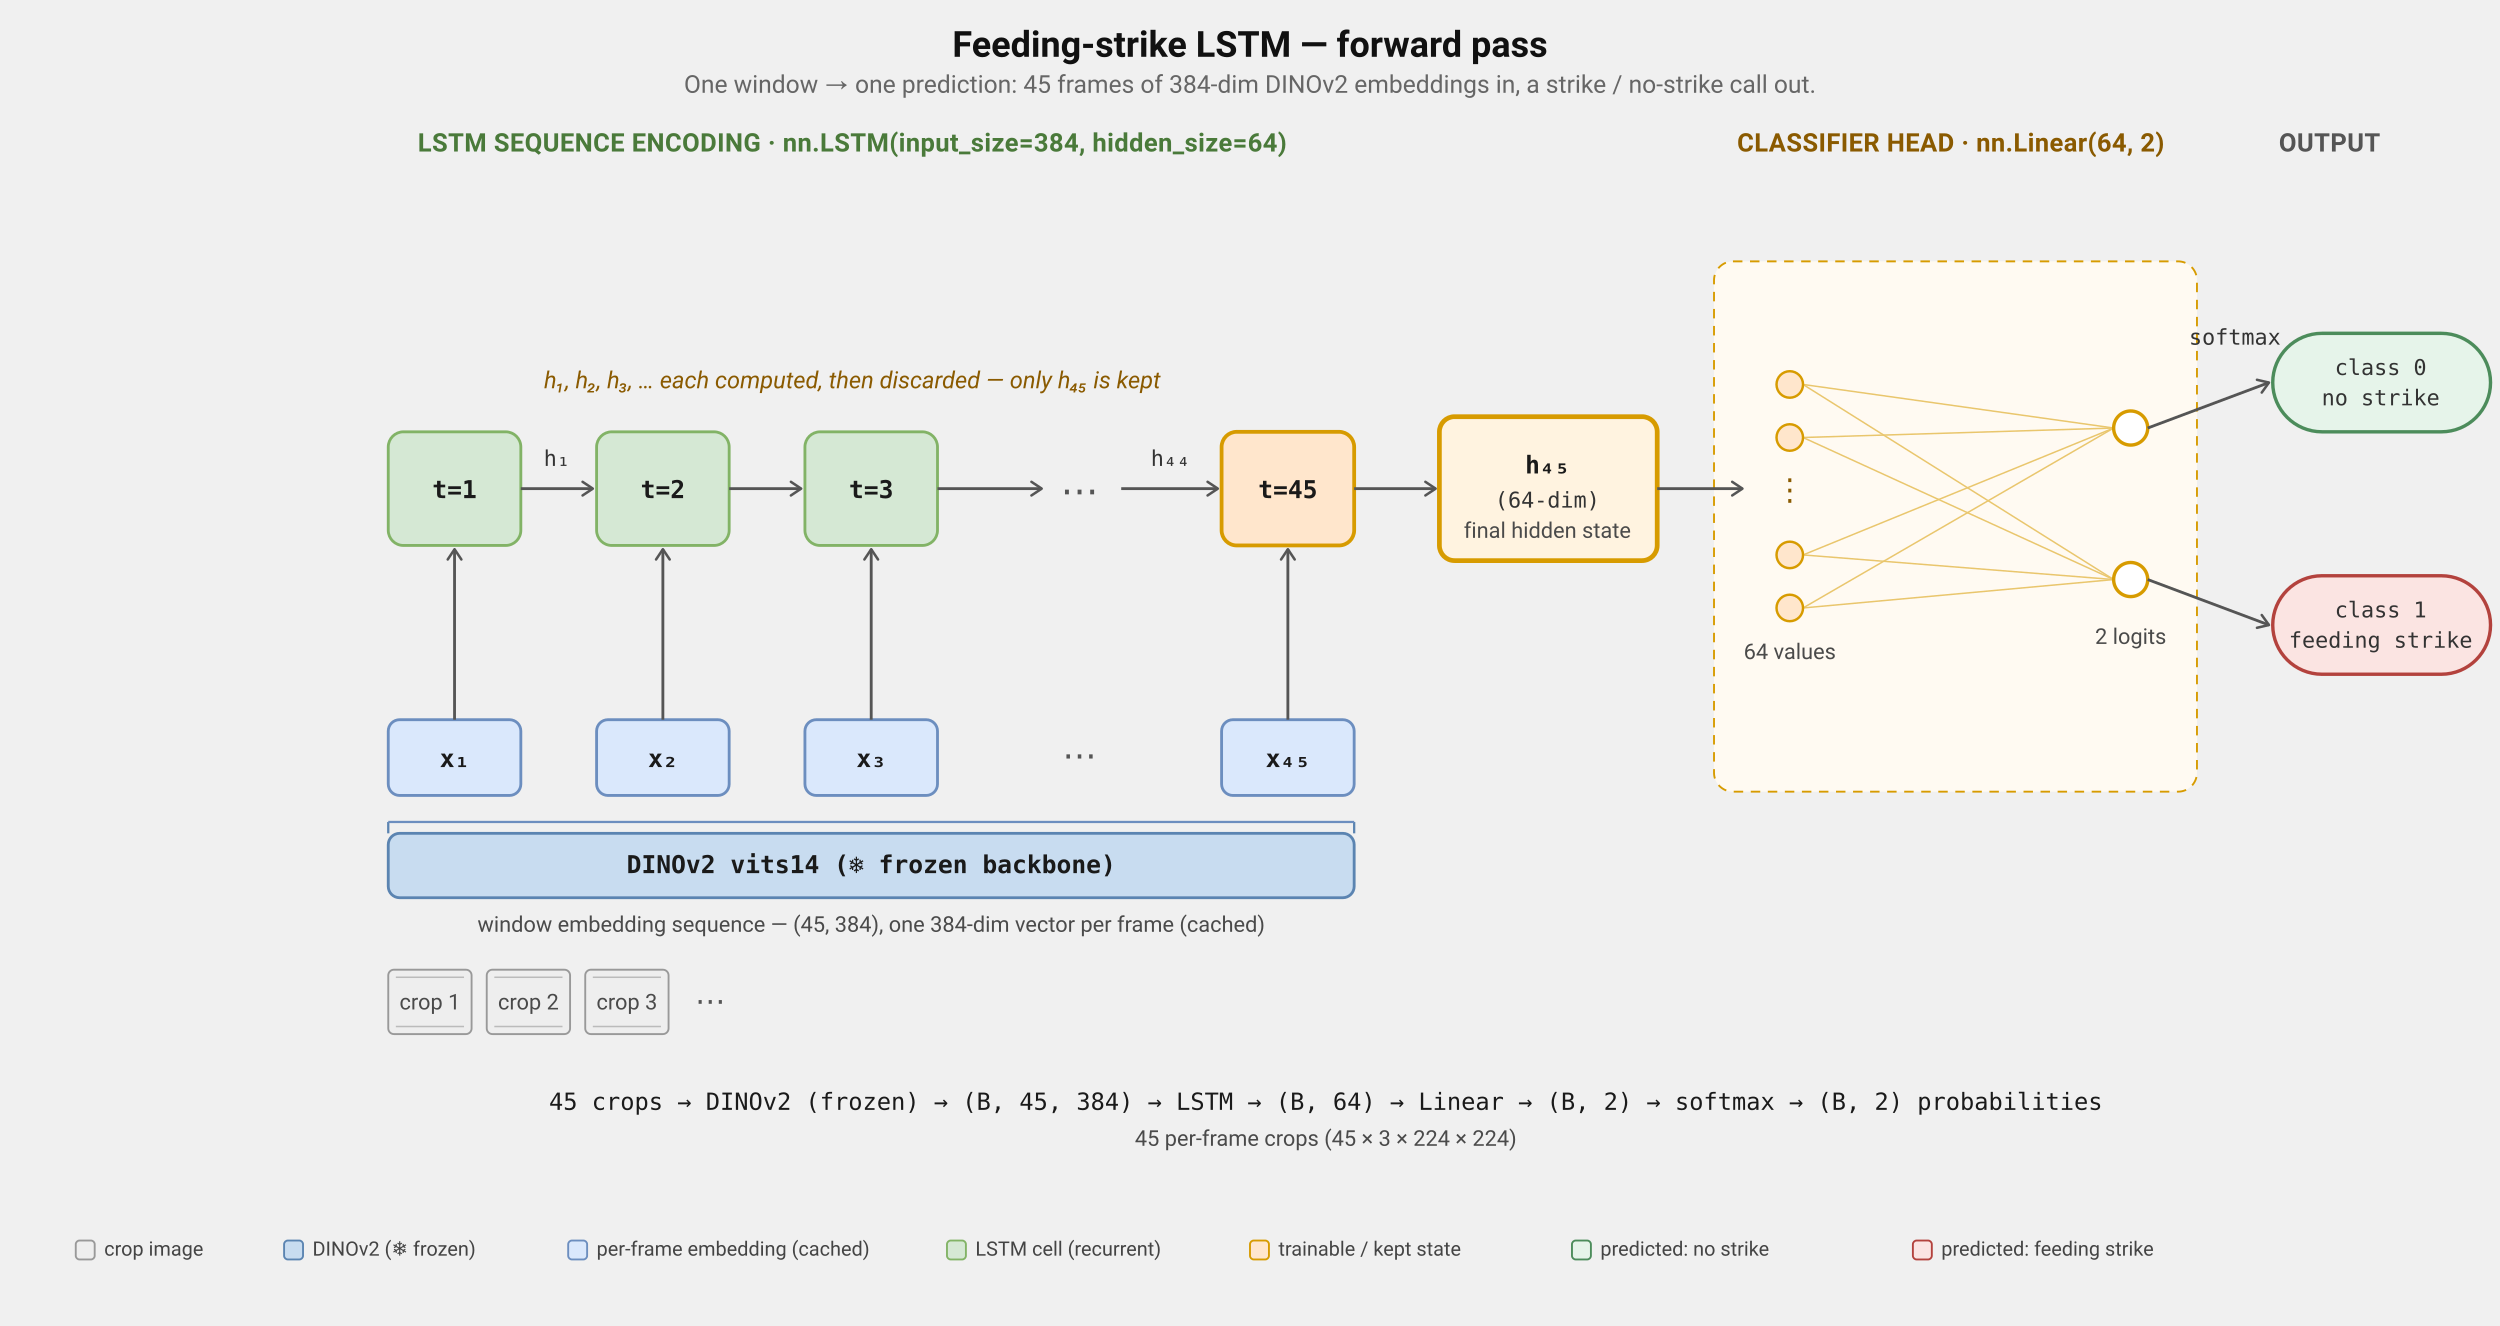
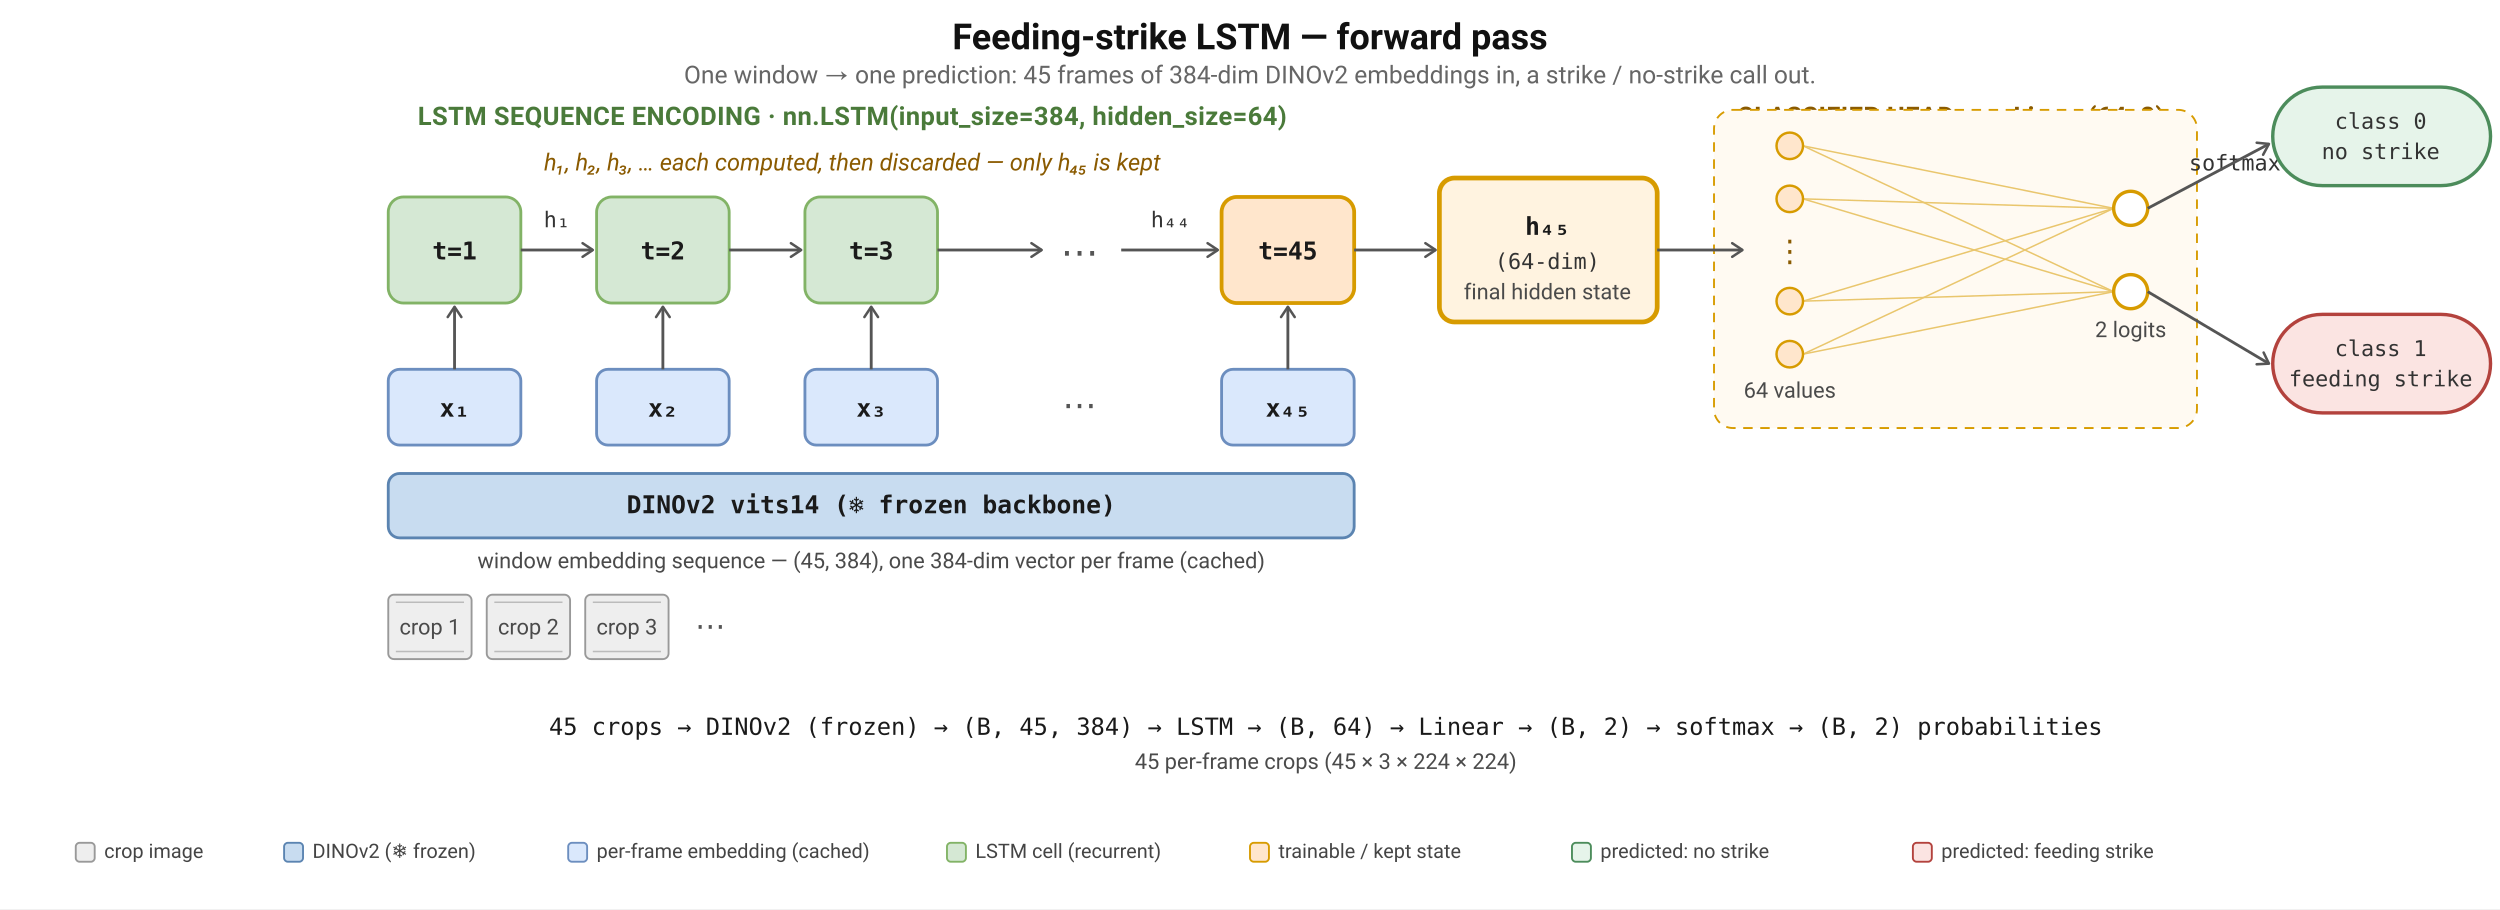
- <svg xmlns="http://www.w3.org/2000/svg" width="100%" viewBox="0 0 1320 700" role="img">
+ <svg xmlns="http://www.w3.org/2000/svg" width="100%" viewBox="0 0 1320 480" role="img">
  <defs>
    <marker id="arrow" viewBox="0 0 10 10" refX="8" refY="5" markerWidth="6" markerHeight="6" orient="auto-start-reverse">
      <path d="M2 1L8 5L2 9" fill="none" stroke="#555" stroke-width="1.5" stroke-linecap="round" stroke-linejoin="round" />
    </marker>
    <style>
      text { font-family: -apple-system, "Segoe UI", Roboto, Helvetica, Arial, sans-serif; text-anchor: middle; }
      .title { font-size: 19px; font-weight: 700; fill: #111; }
      .subtitle { font-size: 13px; fill: #666; }
      .colhead { font-size: 13.5px; font-weight: 700; letter-spacing: 0.2px; }
      .lab { font-family: ui-monospace, SFMono-Regular, Menlo, Consolas, monospace; font-size: 13px; font-weight: 600; fill: #1a1a1a; }
      .lab-sm { font-family: ui-monospace, SFMono-Regular, Menlo, Consolas, monospace; font-size: 11.5px; fill: #333; }
      .desc { font-size: 11.5px; fill: #4a4a4a; }
      .note-it { font-size: 12.5px; font-style: italic; fill: #8a5a00; }
      .legend { font-size: 10.5px; fill: #444; text-anchor: start; }
      .shapeflow { font-family: ui-monospace, SFMono-Regular, Menlo, Consolas, monospace; font-size: 12.5px; fill: #1a1a1a; }
    </style>
  </defs>
-   <text class="title" x="660" y="30">Feeding-strike LSTM — forward pass</text>
-   <text class="subtitle" x="660" y="49">One window → one prediction: 45 frames of 384-dim DINOv2 embeddings in, a strike / no-strike call out.</text>
-   <text class="colhead" x="450" y="80" fill="#4a7a3a">LSTM SEQUENCE ENCODING · nn.LSTM(input_size=384, hidden_size=64)</text>
-   <text class="colhead" x="1030" y="80" fill="#8a5a00">CLASSIFIER HEAD · nn.Linear(64, 2)</text>
-   <text class="colhead" x="1230" y="80" fill="#555">OUTPUT</text>
-   <text class="note-it" x="450" y="205">h₁, h₂, h₃, … each computed, then discarded — only h₄₅ is kept</text>
-   <rect x="205" y="228" width="70" height="60" rx="8" fill="#d5e8d4" stroke="#82b366" stroke-width="1.5" />
-   <text class="lab" x="240" y="263">t=1</text>
-   <rect x="315" y="228" width="70" height="60" rx="8" fill="#d5e8d4" stroke="#82b366" stroke-width="1.5" />
-   <text class="lab" x="350" y="263">t=2</text>
-   <rect x="425" y="228" width="70" height="60" rx="8" fill="#d5e8d4" stroke="#82b366" stroke-width="1.5" />
-   <text class="lab" x="460" y="263">t=3</text>
-   <text x="570" y="266" font-size="20" fill="#555">⋯</text>
-   <rect x="645" y="228" width="70" height="60" rx="8" fill="#ffe6cc" stroke="#d79b00" stroke-width="2" />
-   <text class="lab" x="680" y="263">t=45</text>
+   <rect x="0" y="0" width="1320" height="480" fill="#ffffff" />
+   <text class="title" x="660" y="26">Feeding-strike LSTM — forward pass</text>
+   <text class="subtitle" x="660" y="44">One window → one prediction: 45 frames of 384-dim DINOv2 embeddings in, a strike / no-strike call out.</text>
+   <text class="colhead" x="450" y="66" fill="#4a7a3a">LSTM SEQUENCE ENCODING · nn.LSTM(input_size=384, hidden_size=64)</text>
+   <text class="colhead" x="1030" y="66" fill="#8a5a00">CLASSIFIER HEAD · nn.Linear(64, 2)</text>
+   <text class="colhead" x="1230" y="66" fill="#555">OUTPUT</text>
+   <text class="note-it" x="450" y="90">h₁, h₂, h₃, … each computed, then discarded — only h₄₅ is kept</text>
+   <rect x="205" y="104" width="70" height="56" rx="8" fill="#d5e8d4" stroke="#82b366" stroke-width="1.5" />
+   <text class="lab" x="240" y="137">t=1</text>
+   <rect x="315" y="104" width="70" height="56" rx="8" fill="#d5e8d4" stroke="#82b366" stroke-width="1.5" />
+   <text class="lab" x="350" y="137">t=2</text>
+   <rect x="425" y="104" width="70" height="56" rx="8" fill="#d5e8d4" stroke="#82b366" stroke-width="1.5" />
+   <text class="lab" x="460" y="137">t=3</text>
+   <text x="570" y="140" font-size="20" fill="#555">⋯</text>
+   <rect x="645" y="104" width="70" height="56" rx="8" fill="#ffe6cc" stroke="#d79b00" stroke-width="2" />
+   <text class="lab" x="680" y="137">t=45</text>
  <g fill="none" stroke="#555" stroke-width="1.5">
-     <line x1="275" y1="258" x2="313" y2="258" marker-end="url(#arrow)" />
-     <line x1="385" y1="258" x2="423" y2="258" marker-end="url(#arrow)" />
-     <line x1="495" y1="258" x2="550" y2="258" marker-end="url(#arrow)" />
-     <line x1="592" y1="258" x2="643" y2="258" marker-end="url(#arrow)" />
+     <line x1="275" y1="132" x2="313" y2="132" marker-end="url(#arrow)" />
+     <line x1="385" y1="132" x2="423" y2="132" marker-end="url(#arrow)" />
+     <line x1="495" y1="132" x2="550" y2="132" marker-end="url(#arrow)" />
+     <line x1="592" y1="132" x2="643" y2="132" marker-end="url(#arrow)" />
  </g>
-   <text class="lab-sm" x="294" y="246">h₁</text>
-   <text class="lab-sm" x="618" y="246">h₄₄</text>
-   <rect x="205" y="380" width="70" height="40" rx="6" fill="#dae8fc" stroke="#6c8ebf" stroke-width="1.5" />
-   <text class="lab" x="240" y="405">x₁</text>
-   <rect x="315" y="380" width="70" height="40" rx="6" fill="#dae8fc" stroke="#6c8ebf" stroke-width="1.5" />
-   <text class="lab" x="350" y="405">x₂</text>
-   <rect x="425" y="380" width="70" height="40" rx="6" fill="#dae8fc" stroke="#6c8ebf" stroke-width="1.5" />
-   <text class="lab" x="460" y="405">x₃</text>
-   <text x="570" y="405" font-size="18" fill="#555">⋯</text>
-   <rect x="645" y="380" width="70" height="40" rx="6" fill="#dae8fc" stroke="#6c8ebf" stroke-width="1.5" />
-   <text class="lab" x="680" y="405">x₄₅</text>
+   <text class="lab-sm" x="294" y="120">h₁</text>
+   <text class="lab-sm" x="618" y="120">h₄₄</text>
+   <rect x="205" y="195" width="70" height="40" rx="6" fill="#dae8fc" stroke="#6c8ebf" stroke-width="1.5" />
+   <text class="lab" x="240" y="220">x₁</text>
+   <rect x="315" y="195" width="70" height="40" rx="6" fill="#dae8fc" stroke="#6c8ebf" stroke-width="1.5" />
+   <text class="lab" x="350" y="220">x₂</text>
+   <rect x="425" y="195" width="70" height="40" rx="6" fill="#dae8fc" stroke="#6c8ebf" stroke-width="1.5" />
+   <text class="lab" x="460" y="220">x₃</text>
+   <text x="570" y="220" font-size="18" fill="#555">⋯</text>
+   <rect x="645" y="195" width="70" height="40" rx="6" fill="#dae8fc" stroke="#6c8ebf" stroke-width="1.5" />
+   <text class="lab" x="680" y="220">x₄₅</text>
  <g fill="none" stroke="#555" stroke-width="1.5">
-     <line x1="240" y1="380" x2="240" y2="290" marker-end="url(#arrow)" />
-     <line x1="350" y1="380" x2="350" y2="290" marker-end="url(#arrow)" />
-     <line x1="460" y1="380" x2="460" y2="290" marker-end="url(#arrow)" />
-     <line x1="680" y1="380" x2="680" y2="290" marker-end="url(#arrow)" />
+     <line x1="240" y1="195" x2="240" y2="162" marker-end="url(#arrow)" />
+     <line x1="350" y1="195" x2="350" y2="162" marker-end="url(#arrow)" />
+     <line x1="460" y1="195" x2="460" y2="162" marker-end="url(#arrow)" />
+     <line x1="680" y1="195" x2="680" y2="162" marker-end="url(#arrow)" />
  </g>
-   <rect x="205" y="440" width="510" height="34" rx="6" fill="#c8dcf0" stroke="#5b84b1" stroke-width="1.5" />
-   <text class="lab" x="460" y="461">DINOv2 vits14 (❄ frozen backbone)</text>
-   <path d="M205 434 L205 440" stroke="#5b84b1" stroke-width="1.2" fill="none" />
-   <path d="M715 434 L715 440" stroke="#5b84b1" stroke-width="1.2" fill="none" />
-   <path d="M205 434 L715 434" stroke="#6c8ebf" stroke-width="1.2" fill="none" />
-   <text class="desc" x="460" y="492">window embedding sequence — (45, 384), one 384-dim vector per frame (cached)</text>
+   <rect x="205" y="250" width="510" height="34" rx="6" fill="#c8dcf0" stroke="#5b84b1" stroke-width="1.5" />
+   <text class="lab" x="460" y="271">DINOv2 vits14 (❄ frozen backbone)</text>
+   <text class="desc" x="460" y="300">window embedding sequence — (45, 384), one 384-dim vector per frame (cached)</text>
  <g>
-     <rect x="205" y="512" width="44" height="34" rx="3" fill="#eee" stroke="#999" stroke-width="1" />
-     <path d="M209 516 L245 516 M209 542 L245 542" stroke="#bbb" stroke-width="0.8" />
-     <text class="desc" x="227" y="533" font-size="9">crop 1</text>
-     <rect x="257" y="512" width="44" height="34" rx="3" fill="#eee" stroke="#999" stroke-width="1" />
-     <path d="M261 516 L297 516 M261 542 L297 542" stroke="#bbb" stroke-width="0.8" />
-     <text class="desc" x="279" y="533" font-size="9">crop 2</text>
-     <rect x="309" y="512" width="44" height="34" rx="3" fill="#eee" stroke="#999" stroke-width="1" />
-     <path d="M313 516 L349 516 M313 542 L349 542" stroke="#bbb" stroke-width="0.8" />
-     <text class="desc" x="331" y="533" font-size="9">crop 3</text>
-     <text x="375" y="534" font-size="16" fill="#555">⋯</text>
+     <rect x="205" y="314" width="44" height="34" rx="3" fill="#eee" stroke="#999" stroke-width="1" />
+     <path d="M209 318 L245 318 M209 344 L245 344" stroke="#bbb" stroke-width="0.8" />
+     <text class="desc" x="227" y="335" font-size="9">crop 1</text>
+     <rect x="257" y="314" width="44" height="34" rx="3" fill="#eee" stroke="#999" stroke-width="1" />
+     <path d="M261 318 L297 318 M261 344 L297 344" stroke="#bbb" stroke-width="0.8" />
+     <text class="desc" x="279" y="335" font-size="9">crop 2</text>
+     <rect x="309" y="314" width="44" height="34" rx="3" fill="#eee" stroke="#999" stroke-width="1" />
+     <path d="M313 318 L349 318 M313 344 L349 344" stroke="#bbb" stroke-width="0.8" />
+     <text class="desc" x="331" y="335" font-size="9">crop 3</text>
+     <text x="375" y="336" font-size="16" fill="#555">⋯</text>
  </g>
-   <text class="shapeflow" x="700" y="586">45 crops → DINOv2 (frozen) → (B, 45, 384) → LSTM → (B, 64) → Linear → (B, 2) → softmax → (B, 2) probabilities</text>
-   <text class="desc" x="700" y="605">45 per-frame crops (45 × 3 × 224 × 224)</text>
+   <text class="shapeflow" x="700" y="388">45 crops → DINOv2 (frozen) → (B, 45, 384) → LSTM → (B, 64) → Linear → (B, 2) → softmax → (B, 2) probabilities</text>
+   <text class="desc" x="700" y="406">45 per-frame crops (45 × 3 × 224 × 224)</text>
  <g fill="none" stroke="#555" stroke-width="1.5">
-     <line x1="715" y1="258" x2="758" y2="258" marker-end="url(#arrow)" />
+     <line x1="715" y1="132" x2="758" y2="132" marker-end="url(#arrow)" />
  </g>
-   <rect x="760" y="220" width="115" height="76" rx="8" fill="#fff3e0" stroke="#d79b00" stroke-width="2.5" />
-   <text class="lab" x="817" y="250">h₄₅</text>
-   <text class="lab-sm" x="817" y="268">(64-dim)</text>
-   <text class="desc" x="817" y="284">final hidden state</text>
-   <rect x="905" y="138" width="255" height="280" rx="10" fill="#fffaf2" stroke="#d79b00" stroke-width="1" stroke-dasharray="5 4" />
+   <rect x="760" y="94" width="115" height="76" rx="8" fill="#fff3e0" stroke="#d79b00" stroke-width="2.5" />
+   <text class="lab" x="817" y="124">h₄₅</text>
+   <text class="lab-sm" x="817" y="142">(64-dim)</text>
+   <text class="desc" x="817" y="158">final hidden state</text>
+   <rect x="905" y="58" width="255" height="168" rx="10" fill="#fffaf2" stroke="#d79b00" stroke-width="1" stroke-dasharray="5 4" />
  <g fill="none" stroke="#555" stroke-width="1.5">
-     <line x1="875" y1="258" x2="920" y2="258" marker-end="url(#arrow)" />
+     <line x1="875" y1="132" x2="920" y2="132" marker-end="url(#arrow)" />
  </g>
-   <circle cx="945" cy="203" r="7" fill="#ffe6cc" stroke="#d79b00" stroke-width="1.3" />
-   <circle cx="945" cy="231" r="7" fill="#ffe6cc" stroke="#d79b00" stroke-width="1.3" />
-   <text x="945" y="264" font-size="16" fill="#8a5a00">⋮</text>
-   <circle cx="945" cy="293" r="7" fill="#ffe6cc" stroke="#d79b00" stroke-width="1.3" />
-   <circle cx="945" cy="321" r="7" fill="#ffe6cc" stroke="#d79b00" stroke-width="1.3" />
-   <text class="desc" x="945" y="348">64 values</text>
-   <circle cx="1125" cy="226" r="9" fill="#fff" stroke="#d79b00" stroke-width="1.8" />
-   <circle cx="1125" cy="306" r="9" fill="#fff" stroke="#d79b00" stroke-width="1.8" />
-   <text class="desc" x="1125" y="340">2 logits</text>
+   <circle cx="945" cy="77" r="7" fill="#ffe6cc" stroke="#d79b00" stroke-width="1.3" />
+   <circle cx="945" cy="105" r="7" fill="#ffe6cc" stroke="#d79b00" stroke-width="1.3" />
+   <text x="945" y="138" font-size="16" fill="#8a5a00">⋮</text>
+   <circle cx="945" cy="159" r="7" fill="#ffe6cc" stroke="#d79b00" stroke-width="1.3" />
+   <circle cx="945" cy="187" r="7" fill="#ffe6cc" stroke="#d79b00" stroke-width="1.3" />
+   <text class="desc" x="945" y="210">64 values</text>
+   <circle cx="1125" cy="110" r="9" fill="#fff" stroke="#d79b00" stroke-width="1.8" />
+   <circle cx="1125" cy="154" r="9" fill="#fff" stroke="#d79b00" stroke-width="1.8" />
+   <text class="desc" x="1125" y="178">2 logits</text>
  <g stroke="#d79b00" stroke-width="0.8" opacity="0.55">
-     <line x1="952" y1="203" x2="1116" y2="226" />
-     <line x1="952" y1="203" x2="1116" y2="306" />
-     <line x1="952" y1="231" x2="1116" y2="226" />
-     <line x1="952" y1="231" x2="1116" y2="306" />
-     <line x1="952" y1="293" x2="1116" y2="226" />
-     <line x1="952" y1="293" x2="1116" y2="306" />
-     <line x1="952" y1="321" x2="1116" y2="226" />
-     <line x1="952" y1="321" x2="1116" y2="306" />
+     <line x1="952" y1="77" x2="1116" y2="110" />
+     <line x1="952" y1="77" x2="1116" y2="154" />
+     <line x1="952" y1="105" x2="1116" y2="110" />
+     <line x1="952" y1="105" x2="1116" y2="154" />
+     <line x1="952" y1="159" x2="1116" y2="110" />
+     <line x1="952" y1="159" x2="1116" y2="154" />
+     <line x1="952" y1="187" x2="1116" y2="110" />
+     <line x1="952" y1="187" x2="1116" y2="154" />
  </g>
-   <text class="lab-sm" x="1180" y="182">softmax</text>
+   <text class="lab-sm" x="1180" y="90">softmax</text>
  <g fill="none" stroke="#555" stroke-width="1.5">
-     <line x1="1134" y1="226" x2="1198" y2="202" marker-end="url(#arrow)" />
-     <line x1="1134" y1="306" x2="1198" y2="330" marker-end="url(#arrow)" />
+     <line x1="1134" y1="110" x2="1198" y2="76" marker-end="url(#arrow)" />
+     <line x1="1134" y1="154" x2="1198" y2="192" marker-end="url(#arrow)" />
  </g>
-   <rect x="1200" y="176" width="115" height="52" rx="26" fill="#e6f4ea" stroke="#4c8c5b" stroke-width="1.8" />
-   <text class="lab-sm" x="1257" y="198" fill="#2f5d3a">class 0</text>
-   <text class="lab-sm" x="1257" y="214" fill="#2f5d3a">no strike</text>
-   <rect x="1200" y="304" width="115" height="52" rx="26" fill="#fbe4e2" stroke="#b3423d" stroke-width="1.8" />
-   <text class="lab-sm" x="1257" y="326" fill="#7a2a26">class 1</text>
-   <text class="lab-sm" x="1257" y="342">feeding strike</text>
+   <rect x="1200" y="46" width="115" height="52" rx="26" fill="#e6f4ea" stroke="#4c8c5b" stroke-width="1.8" />
+   <text class="lab-sm" x="1257" y="68" fill="#2f5d3a">class 0</text>
+   <text class="lab-sm" x="1257" y="84" fill="#2f5d3a">no strike</text>
+   <rect x="1200" y="166" width="115" height="52" rx="26" fill="#fbe4e2" stroke="#b3423d" stroke-width="1.8" />
+   <text class="lab-sm" x="1257" y="188" fill="#7a2a26">class 1</text>
+   <text class="lab-sm" x="1257" y="204">feeding strike</text>
  <g>
-     <rect x="40" y="655" width="10" height="10" rx="2" fill="#eee" stroke="#999" />
-     <text class="legend" x="55" y="663">crop image</text>
-     <rect x="150" y="655" width="10" height="10" rx="2" fill="#c8dcf0" stroke="#5b84b1" />
-     <text class="legend" x="165" y="663">DINOv2 (❄ frozen)</text>
-     <rect x="300" y="655" width="10" height="10" rx="2" fill="#dae8fc" stroke="#6c8ebf" />
-     <text class="legend" x="315" y="663">per-frame embedding (cached)</text>
-     <rect x="500" y="655" width="10" height="10" rx="2" fill="#d5e8d4" stroke="#82b366" />
-     <text class="legend" x="515" y="663">LSTM cell (recurrent)</text>
-     <rect x="660" y="655" width="10" height="10" rx="2" fill="#ffe6cc" stroke="#d79b00" />
-     <text class="legend" x="675" y="663">trainable / kept state</text>
-     <rect x="830" y="655" width="10" height="10" rx="2" fill="#e6f4ea" stroke="#4c8c5b" />
-     <text class="legend" x="845" y="663">predicted: no strike</text>
-     <rect x="1010" y="655" width="10" height="10" rx="2" fill="#fbe4e2" stroke="#b3423d" />
-     <text class="legend" x="1025" y="663">predicted: feeding strike</text>
+     <rect x="40" y="445" width="10" height="10" rx="2" fill="#eee" stroke="#999" />
+     <text class="legend" x="55" y="453">crop image</text>
+     <rect x="150" y="445" width="10" height="10" rx="2" fill="#c8dcf0" stroke="#5b84b1" />
+     <text class="legend" x="165" y="453">DINOv2 (❄ frozen)</text>
+     <rect x="300" y="445" width="10" height="10" rx="2" fill="#dae8fc" stroke="#6c8ebf" />
+     <text class="legend" x="315" y="453">per-frame embedding (cached)</text>
+     <rect x="500" y="445" width="10" height="10" rx="2" fill="#d5e8d4" stroke="#82b366" />
+     <text class="legend" x="515" y="453">LSTM cell (recurrent)</text>
+     <rect x="660" y="445" width="10" height="10" rx="2" fill="#ffe6cc" stroke="#d79b00" />
+     <text class="legend" x="675" y="453">trainable / kept state</text>
+     <rect x="830" y="445" width="10" height="10" rx="2" fill="#e6f4ea" stroke="#4c8c5b" />
+     <text class="legend" x="845" y="453">predicted: no strike</text>
+     <rect x="1010" y="445" width="10" height="10" rx="2" fill="#fbe4e2" stroke="#b3423d" />
+     <text class="legend" x="1025" y="453">predicted: feeding strike</text>
  </g>
</svg>
